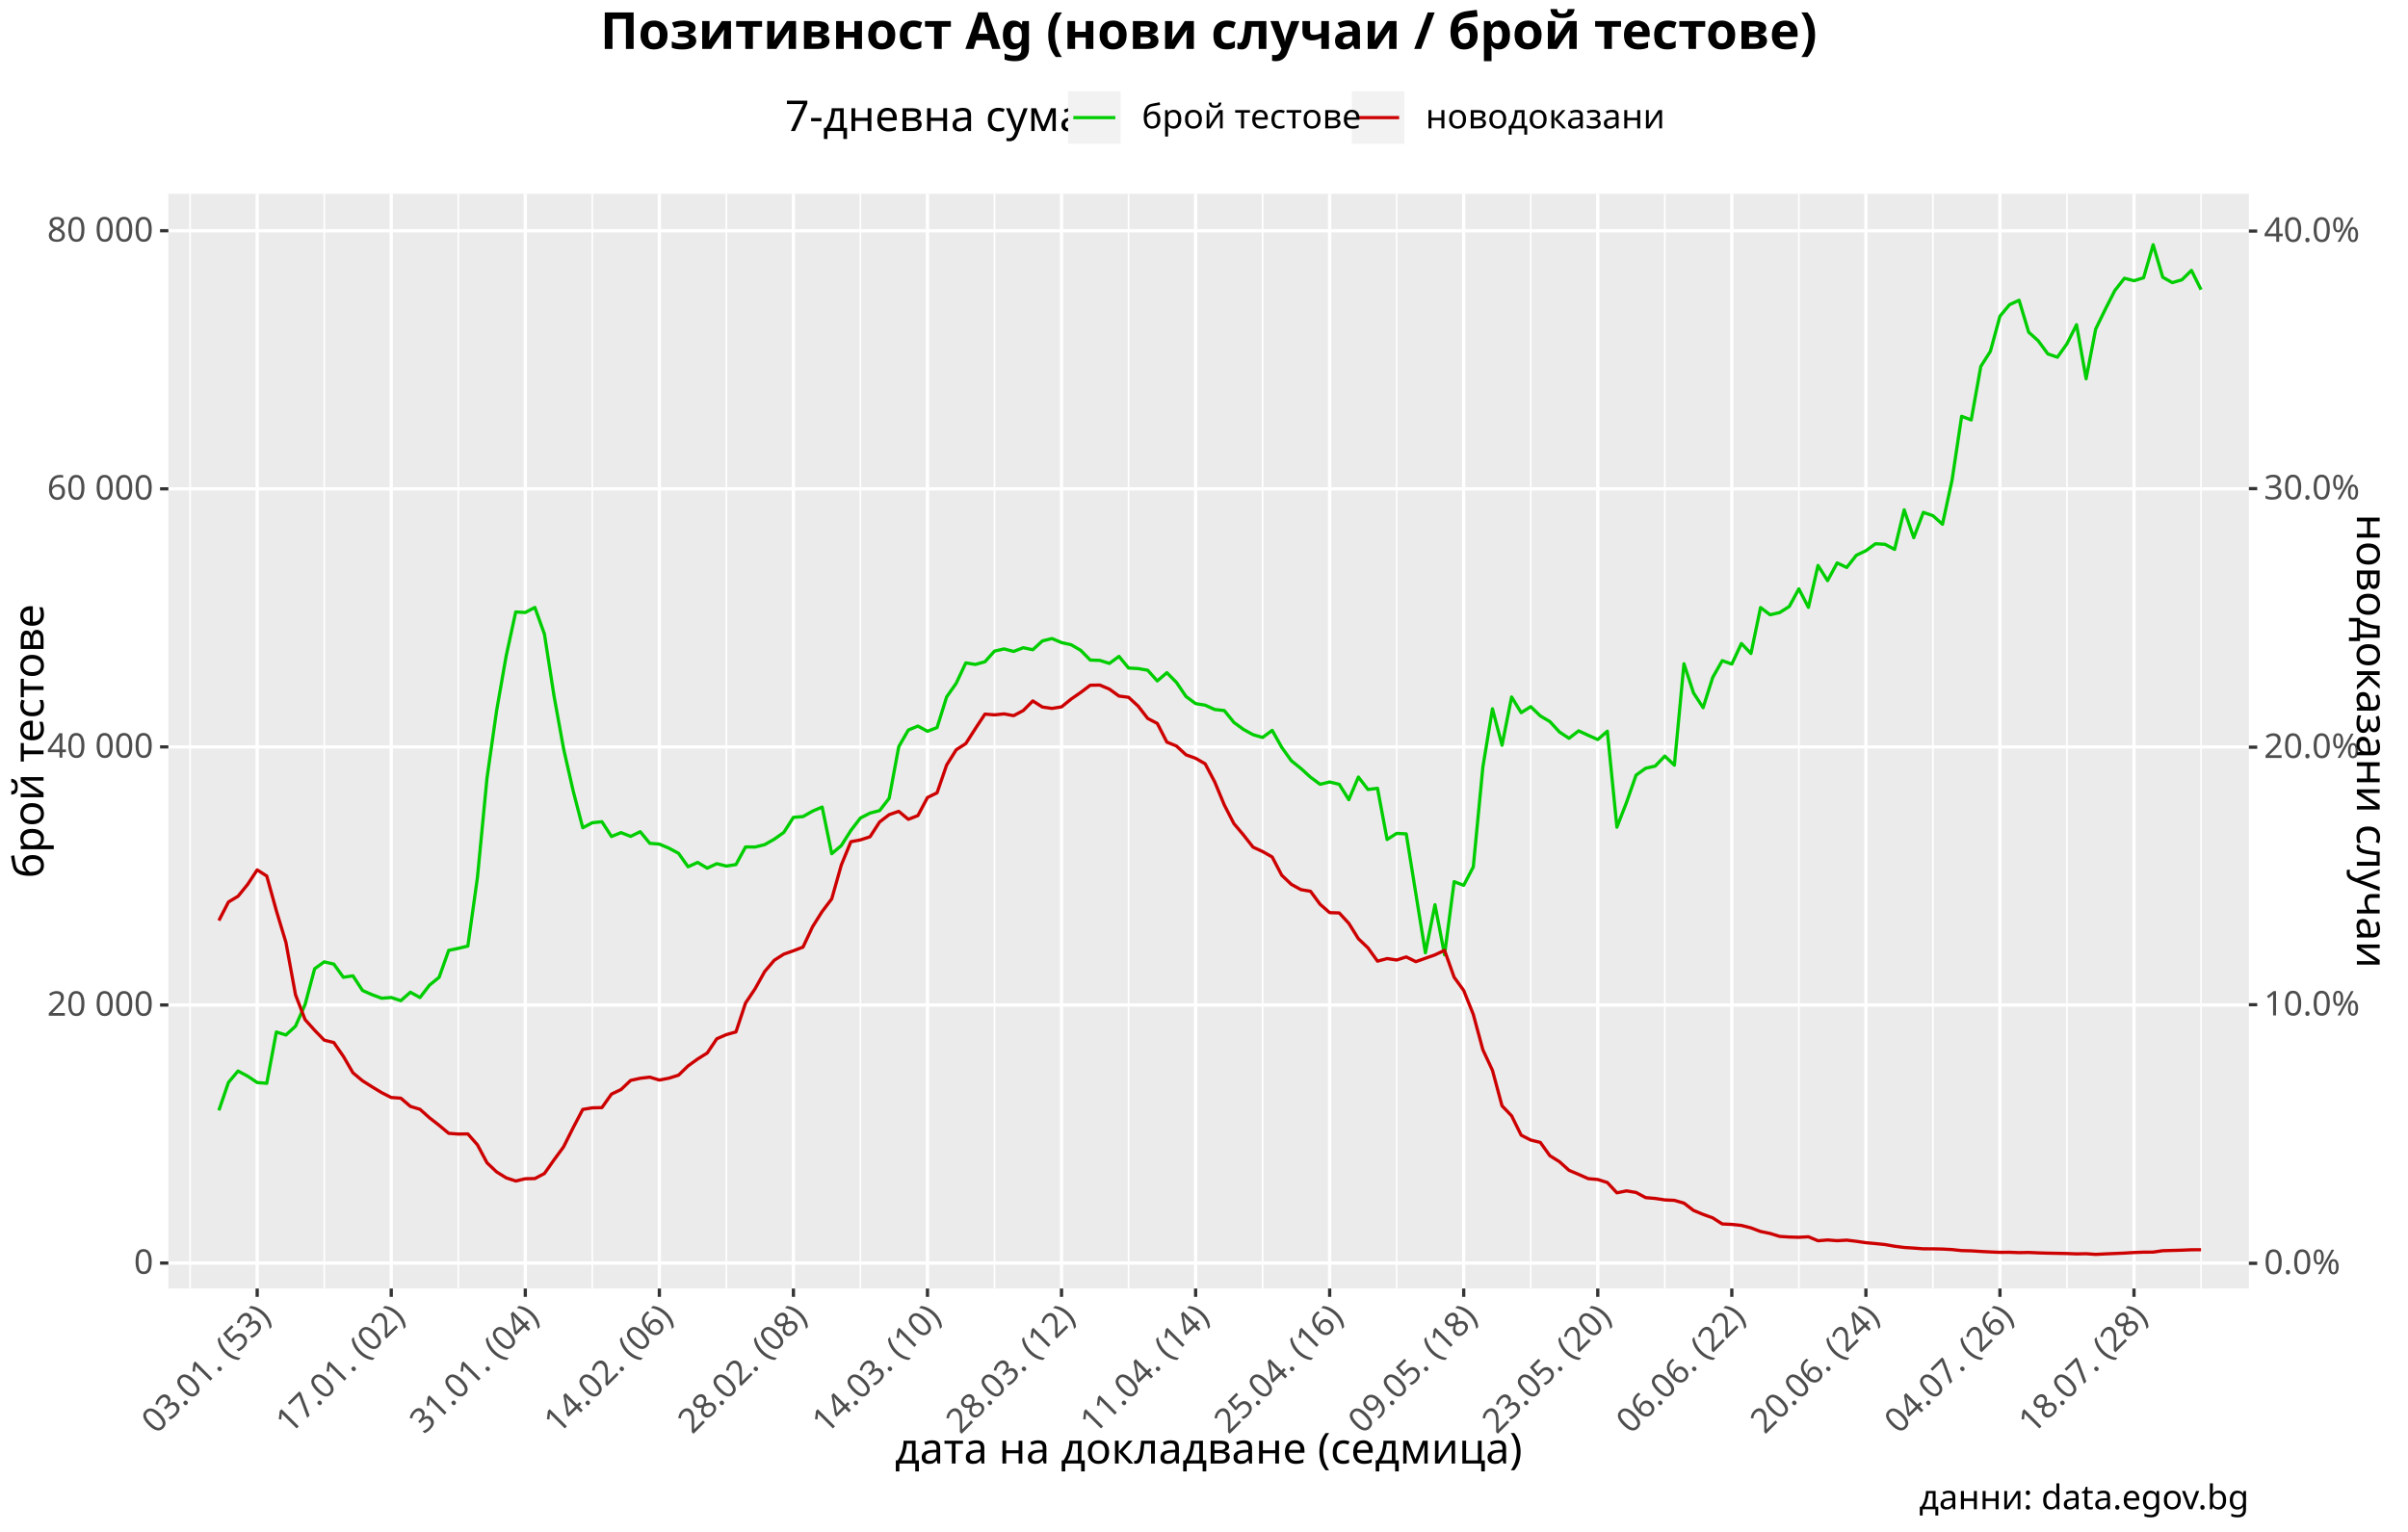
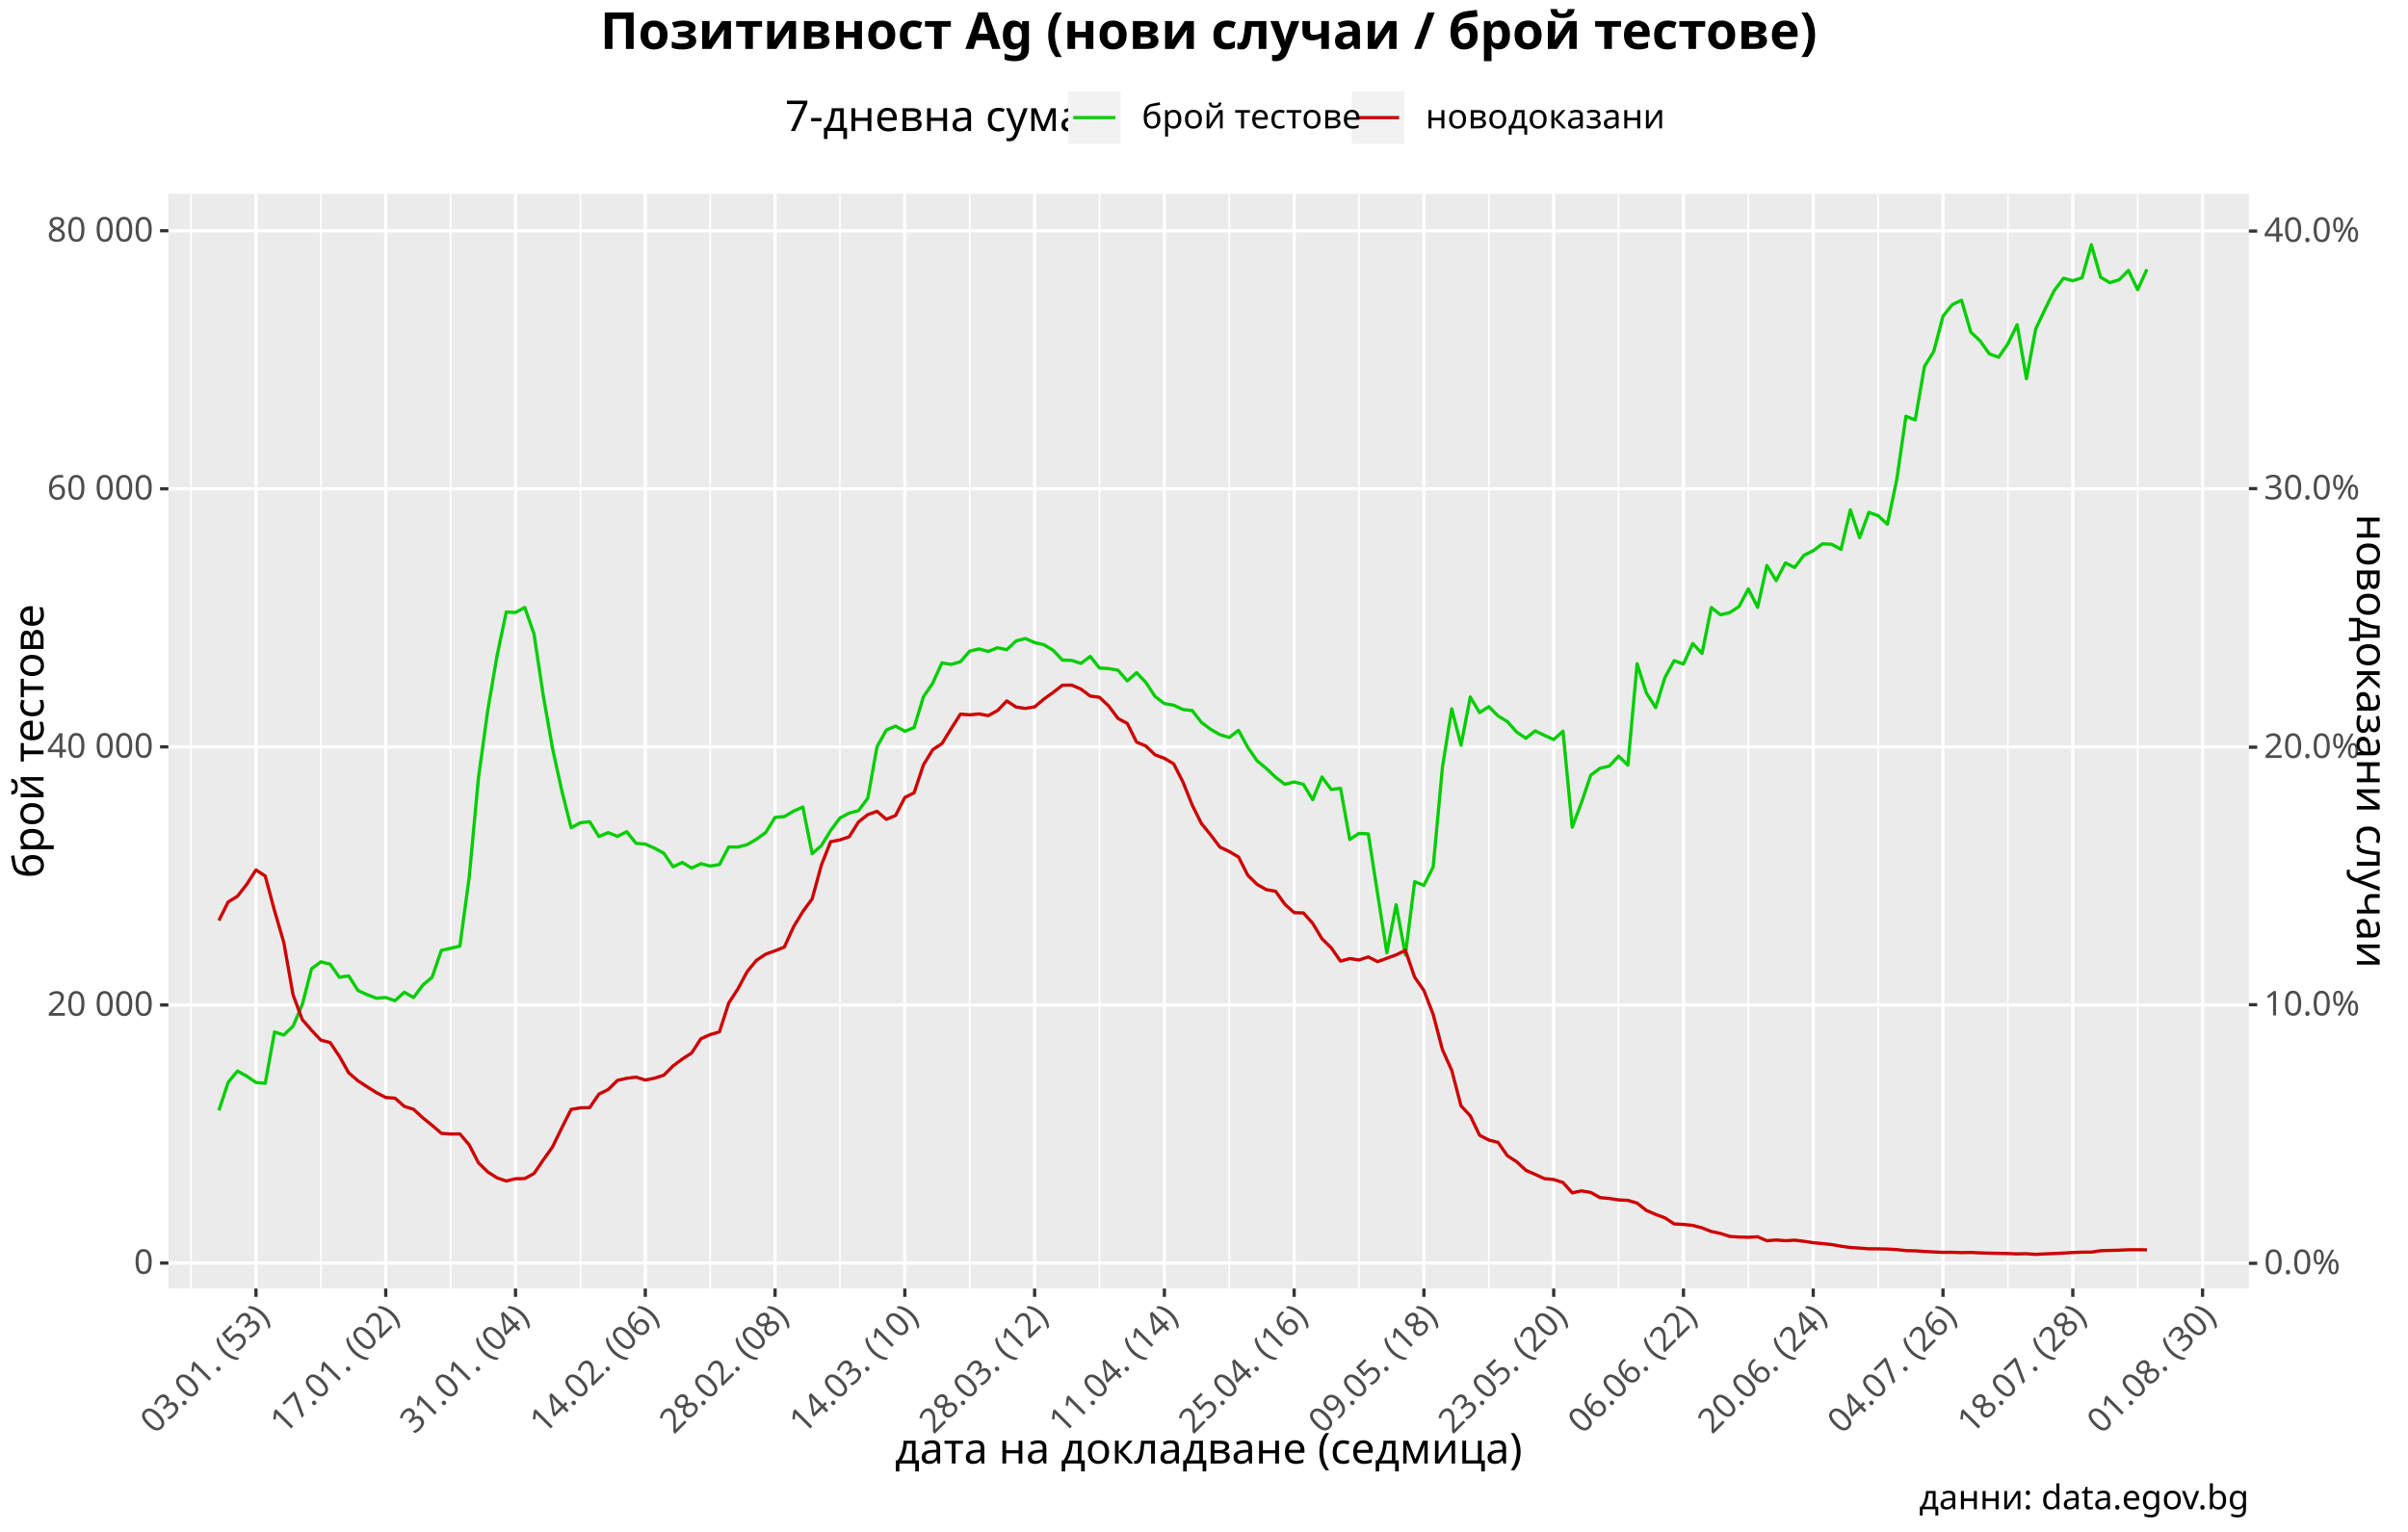
<svg xmlns="http://www.w3.org/2000/svg" class="svglite" viewBox="0 0 792.00 504.00">
  <defs>
    <style type="text/css">
    .svglite line, .svglite polyline, .svglite polygon, .svglite path, .svglite rect, .svglite circle {
      fill: none;
      stroke: #000000;
      stroke-linecap: round;
      stroke-linejoin: round;
      stroke-miterlimit: 10.00;
    }
  </style>
  </defs>
  <rect width="100%" height="100%" style="stroke: none; fill: #FFFFFF;" />
  <defs>
    <clipPath id="cpMC4wMHw3OTIuMDB8MC4wMHw1MDQuMDA=">
      <rect x="0.00" y="0.00" width="792.00" height="504.00" />
    </clipPath>
  </defs>
  <g clip-path="url(#cpMC4wMHw3OTIuMDB8MC4wMHw1MDQuMDA=)">
    <rect x="-0" y="-0" width="792.00" height="504.00" style="stroke-width: 1.07; stroke: #FFFFFF; fill: #FFFFFF;" />
  </g>
  <defs>
    <clipPath id="cpNTUuMzh8NzM5LjY3fDYzLjc3fDQyMy45Mg==">
      <rect x="55.38" y="63.77" width="684.30" height="360.15" />
    </clipPath>
  </defs>
  <g clip-path="url(#cpNTUuMzh8NzM5LjY3fDYzLjc3fDQyMy45Mg==)">
    <rect x="55.38" y="63.77" width="684.30" height="360.15" style="stroke-width: 1.07; stroke: none; fill: #EBEBEB;" />
-     <polyline points="62.54,423.92 62.54,63.77 " style="stroke-width: 0.53; stroke: #FFFFFF; stroke-linecap: butt;" />
-     <polyline points="106.64,423.92 106.64,63.77 " style="stroke-width: 0.53; stroke: #FFFFFF; stroke-linecap: butt;" />
-     <polyline points="150.73,423.92 150.73,63.77 " style="stroke-width: 0.53; stroke: #FFFFFF; stroke-linecap: butt;" />
-     <polyline points="194.82,423.92 194.82,63.77 " style="stroke-width: 0.53; stroke: #FFFFFF; stroke-linecap: butt;" />
-     <polyline points="238.91,423.92 238.91,63.77 " style="stroke-width: 0.53; stroke: #FFFFFF; stroke-linecap: butt;" />
-     <polyline points="283.00,423.92 283.00,63.77 " style="stroke-width: 0.53; stroke: #FFFFFF; stroke-linecap: butt;" />
-     <polyline points="327.10,423.92 327.10,63.77 " style="stroke-width: 0.53; stroke: #FFFFFF; stroke-linecap: butt;" />
-     <polyline points="371.19,423.92 371.19,63.77 " style="stroke-width: 0.53; stroke: #FFFFFF; stroke-linecap: butt;" />
-     <polyline points="415.28,423.92 415.28,63.77 " style="stroke-width: 0.53; stroke: #FFFFFF; stroke-linecap: butt;" />
-     <polyline points="459.37,423.92 459.37,63.77 " style="stroke-width: 0.53; stroke: #FFFFFF; stroke-linecap: butt;" />
-     <polyline points="503.47,423.92 503.47,63.77 " style="stroke-width: 0.53; stroke: #FFFFFF; stroke-linecap: butt;" />
-     <polyline points="547.56,423.92 547.56,63.77 " style="stroke-width: 0.53; stroke: #FFFFFF; stroke-linecap: butt;" />
-     <polyline points="591.65,423.92 591.65,63.77 " style="stroke-width: 0.53; stroke: #FFFFFF; stroke-linecap: butt;" />
-     <polyline points="635.74,423.92 635.74,63.77 " style="stroke-width: 0.53; stroke: #FFFFFF; stroke-linecap: butt;" />
-     <polyline points="679.83,423.92 679.83,63.77 " style="stroke-width: 0.53; stroke: #FFFFFF; stroke-linecap: butt;" />
-     <polyline points="723.93,423.92 723.93,63.77 " style="stroke-width: 0.53; stroke: #FFFFFF; stroke-linecap: butt;" />
+     <polyline points="62.85,423.92 62.85,63.77 " style="stroke-width: 0.53; stroke: #FFFFFF; stroke-linecap: butt;" />
+     <polyline points="105.53,423.92 105.53,63.77 " style="stroke-width: 0.53; stroke: #FFFFFF; stroke-linecap: butt;" />
+     <polyline points="148.21,423.92 148.21,63.77 " style="stroke-width: 0.53; stroke: #FFFFFF; stroke-linecap: butt;" />
+     <polyline points="190.90,423.92 190.90,63.77 " style="stroke-width: 0.53; stroke: #FFFFFF; stroke-linecap: butt;" />
+     <polyline points="233.58,423.92 233.58,63.77 " style="stroke-width: 0.53; stroke: #FFFFFF; stroke-linecap: butt;" />
+     <polyline points="276.26,423.92 276.26,63.77 " style="stroke-width: 0.53; stroke: #FFFFFF; stroke-linecap: butt;" />
+     <polyline points="318.94,423.92 318.94,63.77 " style="stroke-width: 0.53; stroke: #FFFFFF; stroke-linecap: butt;" />
+     <polyline points="361.63,423.92 361.63,63.77 " style="stroke-width: 0.53; stroke: #FFFFFF; stroke-linecap: butt;" />
+     <polyline points="404.31,423.92 404.31,63.77 " style="stroke-width: 0.53; stroke: #FFFFFF; stroke-linecap: butt;" />
+     <polyline points="446.99,423.92 446.99,63.77 " style="stroke-width: 0.53; stroke: #FFFFFF; stroke-linecap: butt;" />
+     <polyline points="489.68,423.92 489.68,63.77 " style="stroke-width: 0.53; stroke: #FFFFFF; stroke-linecap: butt;" />
+     <polyline points="532.36,423.92 532.36,63.77 " style="stroke-width: 0.53; stroke: #FFFFFF; stroke-linecap: butt;" />
+     <polyline points="575.04,423.92 575.04,63.77 " style="stroke-width: 0.53; stroke: #FFFFFF; stroke-linecap: butt;" />
+     <polyline points="617.72,423.92 617.72,63.77 " style="stroke-width: 0.53; stroke: #FFFFFF; stroke-linecap: butt;" />
+     <polyline points="660.41,423.92 660.41,63.77 " style="stroke-width: 0.53; stroke: #FFFFFF; stroke-linecap: butt;" />
+     <polyline points="703.09,423.92 703.09,63.77 " style="stroke-width: 0.53; stroke: #FFFFFF; stroke-linecap: butt;" />
    <polyline points="55.38,415.54 739.67,415.54 " style="stroke-width: 1.07; stroke: #FFFFFF; stroke-linecap: butt;" />
    <polyline points="55.38,330.64 739.67,330.64 " style="stroke-width: 1.07; stroke: #FFFFFF; stroke-linecap: butt;" />
    <polyline points="55.38,245.73 739.67,245.73 " style="stroke-width: 1.07; stroke: #FFFFFF; stroke-linecap: butt;" />
    <polyline points="55.38,160.83 739.67,160.83 " style="stroke-width: 1.07; stroke: #FFFFFF; stroke-linecap: butt;" />
    <polyline points="55.38,75.92 739.67,75.92 " style="stroke-width: 1.07; stroke: #FFFFFF; stroke-linecap: butt;" />
-     <polyline points="84.59,423.92 84.59,63.77 " style="stroke-width: 1.07; stroke: #FFFFFF; stroke-linecap: butt;" />
-     <polyline points="128.68,423.92 128.68,63.77 " style="stroke-width: 1.07; stroke: #FFFFFF; stroke-linecap: butt;" />
-     <polyline points="172.77,423.92 172.77,63.77 " style="stroke-width: 1.07; stroke: #FFFFFF; stroke-linecap: butt;" />
-     <polyline points="216.87,423.92 216.87,63.77 " style="stroke-width: 1.07; stroke: #FFFFFF; stroke-linecap: butt;" />
-     <polyline points="260.96,423.92 260.96,63.77 " style="stroke-width: 1.07; stroke: #FFFFFF; stroke-linecap: butt;" />
-     <polyline points="305.05,423.92 305.05,63.77 " style="stroke-width: 1.07; stroke: #FFFFFF; stroke-linecap: butt;" />
-     <polyline points="349.14,423.92 349.14,63.77 " style="stroke-width: 1.07; stroke: #FFFFFF; stroke-linecap: butt;" />
-     <polyline points="393.24,423.92 393.24,63.77 " style="stroke-width: 1.07; stroke: #FFFFFF; stroke-linecap: butt;" />
-     <polyline points="437.33,423.92 437.33,63.77 " style="stroke-width: 1.07; stroke: #FFFFFF; stroke-linecap: butt;" />
-     <polyline points="481.42,423.92 481.42,63.77 " style="stroke-width: 1.07; stroke: #FFFFFF; stroke-linecap: butt;" />
-     <polyline points="525.51,423.92 525.51,63.77 " style="stroke-width: 1.07; stroke: #FFFFFF; stroke-linecap: butt;" />
-     <polyline points="569.60,423.92 569.60,63.77 " style="stroke-width: 1.07; stroke: #FFFFFF; stroke-linecap: butt;" />
-     <polyline points="613.70,423.92 613.70,63.77 " style="stroke-width: 1.07; stroke: #FFFFFF; stroke-linecap: butt;" />
-     <polyline points="657.79,423.92 657.79,63.77 " style="stroke-width: 1.07; stroke: #FFFFFF; stroke-linecap: butt;" />
-     <polyline points="701.88,423.92 701.88,63.77 " style="stroke-width: 1.07; stroke: #FFFFFF; stroke-linecap: butt;" />
-     <polyline points="71.99,365.32 75.14,356.12 78.29,352.37 81.44,354.05 84.59,356.15 87.74,356.41 90.89,339.53 94.04,340.51 97.19,337.63 100.34,330.49 103.49,318.71 106.64,316.45 109.79,317.18 112.93,321.52 116.08,321.05 119.23,325.86 122.38,327.25 125.53,328.42 128.68,328.18 131.83,329.22 134.98,326.44 138.13,328.18 141.28,324.09 144.43,321.53 147.58,312.67 150.73,312.01 153.88,311.26 157.03,288.71 160.18,255.96 163.33,233.84 166.48,215.82 169.62,201.34 172.77,201.51 175.92,199.85 179.07,208.63 182.22,228.97 185.37,246.35 188.52,260.23 191.67,272.33 194.82,270.68 197.97,270.35 201.12,275.21 204.27,273.93 207.42,275.17 210.57,273.63 213.72,277.45 216.87,277.71 220.02,279.05 223.17,280.73 226.31,285.17 229.46,283.73 232.61,285.62 235.76,284.15 238.91,284.94 242.06,284.44 245.21,278.64 248.36,278.67 251.51,277.88 254.66,276.10 257.81,273.85 260.96,268.91 264.11,268.66 267.26,266.86 270.41,265.52 273.56,280.87 276.71,278.20 279.86,273.21 283.00,269.13 286.15,267.51 289.30,266.69 292.45,262.64 295.60,245.68 298.75,240.18 301.90,238.88 305.05,240.59 308.20,239.37 311.35,229.29 314.50,224.80 317.65,218.09 320.80,218.60 323.95,217.72 327.10,214.21 330.25,213.50 333.40,214.32 336.55,213.10 339.69,213.76 342.84,210.87 345.99,210.08 349.14,211.41 352.29,212.11 355.44,213.95 358.59,217.16 361.74,217.27 364.89,218.26 368.04,215.96 371.19,219.78 374.34,219.96 377.49,220.51 380.64,224.02 383.79,221.32 386.94,224.51 390.09,229.16 393.24,231.48 396.38,232.00 399.53,233.43 402.68,233.77 405.83,237.67 408.98,239.97 412.13,241.71 415.28,242.62 418.43,240.29 421.58,245.90 424.73,250.29 427.88,252.83 431.03,255.70 434.18,258.03 437.33,257.27 440.48,258.04 443.63,263.09 446.78,255.65 449.93,259.74 453.07,259.35 456.22,276.19 459.37,274.18 462.52,274.35 465.67,293.99 468.82,313.46 471.97,297.66 475.12,314.14 478.27,290.07 481.42,291.27 484.57,285.21 487.72,252.36 490.87,233.20 494.02,245.18 497.17,229.31 500.32,234.46 503.47,232.49 506.62,235.54 509.76,237.40 512.91,240.82 516.06,242.90 519.21,240.45 522.36,241.91 525.51,243.31 528.66,240.57 531.81,272.14 534.96,264.02 538.11,255.02 541.26,252.76 544.41,252.04 547.56,248.75 550.71,251.74 553.86,218.38 557.01,227.99 560.16,232.82 563.31,222.90 566.45,217.36 569.60,218.48 572.75,211.71 575.90,215.00 579.05,199.88 582.20,202.26 585.35,201.53 588.50,199.53 591.65,193.74 594.80,199.82 597.95,186.04 601.10,191.03 604.25,185.20 607.40,186.70 610.55,182.68 613.70,181.19 616.85,178.89 620.00,179.08 623.14,180.75 626.29,167.74 629.44,176.89 632.59,168.57 635.74,169.66 638.89,172.48 642.04,157.96 645.19,136.96 648.34,138.16 651.49,120.57 654.64,115.60 657.79,104.03 660.94,100.24 664.09,98.79 667.24,109.29 670.39,112.13 673.54,116.43 676.69,117.52 679.83,113.10 682.98,106.84 686.13,124.61 689.28,108.25 692.43,101.78 695.58,95.58 698.73,91.55 701.88,92.36 705.03,91.39 708.18,80.52 711.33,91.20 714.48,92.99 717.63,92.06 720.78,88.97 723.93,95.30 " style="stroke-width: 1.07; stroke: #00CD00; stroke-linecap: butt;" />
-     <polyline points="71.99,302.86 75.14,296.76 78.29,294.87 81.44,290.98 84.59,286.20 87.74,288.21 90.89,299.61 94.04,310.05 97.19,327.27 100.34,335.45 103.49,338.97 106.64,342.21 109.79,342.99 112.93,347.53 116.08,352.94 119.23,355.58 122.38,357.57 125.53,359.48 128.68,361.08 131.83,361.30 134.98,364.00 138.13,364.96 141.28,367.77 144.43,370.23 147.58,372.86 150.73,373.10 153.88,373.06 157.03,376.64 160.18,382.56 163.33,385.55 166.48,387.51 169.62,388.55 172.77,387.81 175.92,387.75 179.07,386.08 182.22,381.60 185.37,377.30 188.52,371.01 191.67,365.00 194.82,364.48 197.97,364.40 201.12,359.96 204.27,358.45 207.42,355.45 210.57,354.76 213.72,354.38 216.87,355.34 220.02,354.72 223.17,353.73 226.31,350.68 229.46,348.41 232.61,346.44 235.76,341.75 238.91,340.39 242.06,339.50 245.21,330.00 248.36,325.29 251.51,319.63 254.66,315.92 257.81,313.91 260.96,312.81 264.11,311.59 267.26,304.89 270.41,299.88 273.56,295.72 276.71,284.58 279.86,276.92 283.00,276.33 286.15,275.30 289.30,270.44 292.45,268.02 295.60,266.93 298.75,269.56 301.90,268.32 305.05,262.38 308.20,260.84 311.35,251.70 314.50,246.68 317.65,244.64 320.80,239.71 323.95,234.94 327.10,235.19 330.25,234.87 333.40,235.45 336.55,233.77 339.69,230.61 342.84,232.61 345.99,233.07 349.14,232.56 352.29,230.00 355.44,227.82 358.59,225.44 361.74,225.39 364.89,226.72 368.04,229.00 371.19,229.41 374.34,232.31 377.49,236.37 380.64,238.01 383.79,244.15 386.94,245.44 390.09,248.34 393.24,249.48 396.38,251.29 399.53,257.26 402.68,264.84 405.83,270.96 408.98,274.70 412.13,278.71 415.28,280.16 418.43,281.95 421.58,287.97 424.73,290.96 427.88,292.69 431.03,293.23 434.18,297.51 437.33,300.26 440.48,300.36 443.63,303.78 446.78,308.84 449.93,311.85 453.07,316.22 456.22,315.37 459.37,315.84 462.52,314.83 465.67,316.38 468.82,315.27 471.97,314.15 475.12,312.67 478.27,321.52 481.42,325.86 484.57,333.74 487.72,345.37 490.87,352.13 494.02,363.81 497.17,367.10 500.32,373.48 503.47,375.08 506.62,375.85 509.76,380.23 512.91,382.20 516.06,385.04 519.21,386.37 522.36,387.77 525.51,388.06 528.66,389.05 531.81,392.44 534.96,391.80 538.11,392.32 541.26,394.02 544.41,394.29 547.56,394.77 550.71,394.92 553.86,395.83 557.01,398.23 560.16,399.54 563.31,400.67 566.45,402.68 569.60,402.83 572.75,403.16 575.90,403.97 579.05,405.16 582.20,405.81 585.35,406.78 588.50,406.98 591.65,407.07 594.80,406.90 597.95,408.21 601.10,407.95 604.25,408.19 607.40,408.01 610.55,408.39 613.70,408.85 616.85,409.14 620.00,409.46 623.14,410.01 626.29,410.42 629.44,410.62 632.59,410.86 635.74,410.87 638.89,410.94 642.04,411.11 645.19,411.45 648.34,411.53 651.49,411.73 654.64,411.89 657.79,412.02 660.94,412.00 664.09,412.12 667.24,412.06 670.39,412.20 673.54,412.29 676.69,412.35 679.83,412.41 682.98,412.53 686.13,412.47 689.28,412.69 692.43,412.53 695.58,412.40 698.73,412.27 701.88,412.08 705.03,411.96 708.18,411.94 711.33,411.49 714.48,411.40 717.63,411.31 720.78,411.17 723.93,411.16 " style="stroke-width: 1.07; stroke: #CD0000; stroke-linecap: butt;" />
+     <polyline points="84.19,423.92 84.19,63.77 " style="stroke-width: 1.07; stroke: #FFFFFF; stroke-linecap: butt;" />
+     <polyline points="126.87,423.92 126.87,63.77 " style="stroke-width: 1.07; stroke: #FFFFFF; stroke-linecap: butt;" />
+     <polyline points="169.55,423.92 169.55,63.77 " style="stroke-width: 1.07; stroke: #FFFFFF; stroke-linecap: butt;" />
+     <polyline points="212.24,423.92 212.24,63.77 " style="stroke-width: 1.07; stroke: #FFFFFF; stroke-linecap: butt;" />
+     <polyline points="254.92,423.92 254.92,63.77 " style="stroke-width: 1.07; stroke: #FFFFFF; stroke-linecap: butt;" />
+     <polyline points="297.60,423.92 297.60,63.77 " style="stroke-width: 1.07; stroke: #FFFFFF; stroke-linecap: butt;" />
+     <polyline points="340.29,423.92 340.29,63.77 " style="stroke-width: 1.07; stroke: #FFFFFF; stroke-linecap: butt;" />
+     <polyline points="382.97,423.92 382.97,63.77 " style="stroke-width: 1.07; stroke: #FFFFFF; stroke-linecap: butt;" />
+     <polyline points="425.65,423.92 425.65,63.77 " style="stroke-width: 1.07; stroke: #FFFFFF; stroke-linecap: butt;" />
+     <polyline points="468.33,423.92 468.33,63.77 " style="stroke-width: 1.07; stroke: #FFFFFF; stroke-linecap: butt;" />
+     <polyline points="511.02,423.92 511.02,63.77 " style="stroke-width: 1.07; stroke: #FFFFFF; stroke-linecap: butt;" />
+     <polyline points="553.70,423.92 553.70,63.77 " style="stroke-width: 1.07; stroke: #FFFFFF; stroke-linecap: butt;" />
+     <polyline points="596.38,423.92 596.38,63.77 " style="stroke-width: 1.07; stroke: #FFFFFF; stroke-linecap: butt;" />
+     <polyline points="639.06,423.92 639.06,63.77 " style="stroke-width: 1.07; stroke: #FFFFFF; stroke-linecap: butt;" />
+     <polyline points="681.75,423.92 681.75,63.77 " style="stroke-width: 1.07; stroke: #FFFFFF; stroke-linecap: butt;" />
+     <polyline points="724.43,423.92 724.43,63.77 " style="stroke-width: 1.07; stroke: #FFFFFF; stroke-linecap: butt;" />
+     <polyline points="71.99,365.32 75.04,356.12 78.09,352.37 81.14,354.05 84.19,356.15 87.24,356.41 90.29,339.53 93.34,340.51 96.38,337.63 99.43,330.49 102.48,318.71 105.53,316.45 108.58,317.18 111.63,321.52 114.68,321.05 117.73,325.86 120.77,327.25 123.82,328.42 126.87,328.18 129.92,329.22 132.97,326.44 136.02,328.18 139.07,324.09 142.12,321.53 145.16,312.67 148.21,312.01 151.26,311.26 154.31,288.71 157.36,255.96 160.41,233.84 163.46,215.82 166.51,201.34 169.55,201.51 172.60,199.85 175.65,208.63 178.70,228.97 181.75,246.35 184.80,260.23 187.85,272.33 190.90,270.68 193.95,270.35 196.99,275.21 200.04,273.93 203.09,275.17 206.14,273.63 209.19,277.45 212.24,277.71 215.29,279.05 218.34,280.73 221.38,285.17 224.43,283.73 227.48,285.62 230.53,284.15 233.58,284.94 236.63,284.44 239.68,278.64 242.73,278.67 245.77,277.88 248.82,276.10 251.87,273.85 254.92,268.91 257.97,268.66 261.02,266.86 264.07,265.52 267.12,280.87 270.16,278.20 273.21,273.21 276.26,269.13 279.31,267.51 282.36,266.69 285.41,262.64 288.46,245.68 291.51,240.18 294.55,238.88 297.60,240.59 300.65,239.37 303.70,229.29 306.75,224.80 309.80,218.09 312.85,218.60 315.90,217.72 318.94,214.21 321.99,213.50 325.04,214.32 328.09,213.10 331.14,213.76 334.19,210.87 337.24,210.08 340.29,211.41 343.33,212.11 346.38,213.95 349.43,217.16 352.48,217.27 355.53,218.26 358.58,215.96 361.63,219.78 364.68,219.96 367.72,220.51 370.77,224.02 373.82,221.32 376.87,224.51 379.92,229.16 382.97,231.48 386.02,232.00 389.07,233.43 392.11,233.77 395.16,237.67 398.21,239.97 401.26,241.71 404.31,242.62 407.36,240.29 410.41,245.90 413.46,250.29 416.50,252.83 419.55,255.70 422.60,258.03 425.65,257.27 428.70,258.04 431.75,263.09 434.80,255.65 437.85,259.74 440.90,259.35 443.94,276.19 446.99,274.18 450.04,274.35 453.09,293.99 456.14,313.46 459.19,297.66 462.24,314.14 465.29,290.07 468.33,291.27 471.38,285.21 474.43,252.36 477.48,233.20 480.53,245.18 483.58,229.31 486.63,234.46 489.68,232.49 492.72,235.54 495.77,237.40 498.82,240.82 501.87,242.90 504.92,240.45 507.97,241.91 511.02,243.31 514.07,240.57 517.11,272.14 520.16,264.02 523.21,255.02 526.26,252.76 529.31,252.04 532.36,248.75 535.41,251.74 538.46,218.38 541.50,227.99 544.55,232.82 547.60,222.90 550.65,217.36 553.70,218.48 556.75,211.71 559.80,215.00 562.85,199.88 565.89,202.26 568.94,201.53 571.99,199.53 575.04,193.74 578.09,199.82 581.14,186.04 584.19,191.03 587.24,185.20 590.28,186.70 593.33,182.68 596.38,181.19 599.43,178.89 602.48,179.08 605.53,180.75 608.58,167.74 611.63,176.89 614.67,168.57 617.72,169.66 620.77,172.48 623.82,157.96 626.87,136.96 629.92,138.16 632.97,120.57 636.02,115.60 639.06,104.03 642.11,100.24 645.16,98.79 648.21,109.29 651.26,112.13 654.31,116.43 657.36,117.52 660.41,113.10 663.45,106.84 666.50,124.61 669.55,108.25 672.60,101.78 675.65,95.58 678.70,91.55 681.75,92.36 684.80,91.39 687.85,80.52 690.89,91.20 693.94,92.99 696.99,92.06 700.04,88.97 703.09,95.30 706.14,88.61 " style="stroke-width: 1.07; stroke: #00CD00; stroke-linecap: butt;" />
+     <polyline points="71.99,302.86 75.04,296.76 78.09,294.87 81.14,290.98 84.19,286.20 87.24,288.21 90.29,299.61 93.34,310.05 96.38,327.27 99.43,335.45 102.48,338.97 105.53,342.21 108.58,342.99 111.63,347.53 114.68,352.94 117.73,355.58 120.77,357.57 123.82,359.48 126.87,361.08 129.92,361.30 132.97,364.00 136.02,364.96 139.07,367.77 142.12,370.23 145.16,372.86 148.21,373.10 151.26,373.06 154.31,376.64 157.36,382.56 160.41,385.55 163.46,387.51 166.51,388.55 169.55,387.81 172.60,387.75 175.65,386.08 178.70,381.60 181.75,377.30 184.80,371.01 187.85,365.00 190.90,364.48 193.95,364.40 196.99,359.96 200.04,358.45 203.09,355.45 206.14,354.76 209.19,354.38 212.24,355.34 215.29,354.72 218.34,353.73 221.38,350.68 224.43,348.41 227.48,346.44 230.53,341.75 233.58,340.39 236.63,339.50 239.68,330.00 242.73,325.29 245.77,319.63 248.82,315.92 251.87,313.91 254.92,312.81 257.97,311.59 261.02,304.89 264.07,299.88 267.12,295.72 270.16,284.58 273.21,276.92 276.26,276.33 279.31,275.30 282.36,270.44 285.41,268.02 288.46,266.93 291.51,269.56 294.55,268.32 297.60,262.38 300.65,260.84 303.70,251.70 306.75,246.68 309.80,244.64 312.85,239.71 315.90,234.94 318.94,235.19 321.99,234.87 325.04,235.45 328.09,233.77 331.14,230.61 334.19,232.61 337.24,233.07 340.29,232.56 343.33,230.00 346.38,227.82 349.43,225.44 352.48,225.39 355.53,226.72 358.58,229.00 361.63,229.41 364.68,232.31 367.72,236.37 370.77,238.01 373.82,244.15 376.87,245.44 379.92,248.34 382.97,249.48 386.02,251.29 389.07,257.26 392.11,264.84 395.16,270.96 398.21,274.70 401.26,278.71 404.31,280.16 407.36,281.95 410.41,287.97 413.46,290.96 416.50,292.69 419.55,293.23 422.60,297.51 425.65,300.26 428.70,300.36 431.75,303.78 434.80,308.84 437.85,311.85 440.90,316.22 443.94,315.37 446.99,315.84 450.04,314.83 453.09,316.38 456.14,315.27 459.19,314.15 462.24,312.67 465.29,321.52 468.33,325.86 471.38,333.74 474.43,345.37 477.48,352.13 480.53,363.81 483.58,367.10 486.63,373.48 489.68,375.08 492.72,375.85 495.77,380.23 498.82,382.20 501.87,385.04 504.92,386.37 507.97,387.77 511.02,388.06 514.07,389.05 517.11,392.44 520.16,391.80 523.21,392.32 526.26,394.02 529.31,394.29 532.36,394.77 535.41,394.92 538.46,395.83 541.50,398.23 544.55,399.54 547.60,400.67 550.65,402.68 553.70,402.83 556.75,403.16 559.80,403.97 562.85,405.16 565.89,405.81 568.94,406.78 571.99,406.98 575.04,407.07 578.09,406.90 581.14,408.21 584.19,407.95 587.24,408.19 590.28,408.01 593.33,408.39 596.38,408.85 599.43,409.14 602.48,409.46 605.53,410.01 608.58,410.42 611.63,410.62 614.67,410.86 617.72,410.87 620.77,410.94 623.82,411.11 626.87,411.45 629.92,411.53 632.97,411.73 636.02,411.89 639.06,412.02 642.11,412.00 645.16,412.12 648.21,412.06 651.26,412.20 654.31,412.29 657.36,412.35 660.41,412.41 663.45,412.53 666.50,412.47 669.55,412.69 672.60,412.53 675.65,412.40 678.70,412.27 681.75,412.08 684.80,411.96 687.85,411.94 690.89,411.49 693.94,411.40 696.99,411.31 700.04,411.17 703.09,411.16 706.14,411.19 " style="stroke-width: 1.07; stroke: #CD0000; stroke-linecap: butt;" />
  </g>
  <g clip-path="url(#cpMC4wMHw3OTIuMDB8MC4wMHw1MDQuMDA=)">
    <text x="50.45" y="419.08" text-anchor="end" style="font-size: 11.20px; fill: #4D4D4D; font-family: Calibri;" textLength="5.67px" lengthAdjust="spacingAndGlyphs">0</text>
    <text x="50.45" y="334.17" text-anchor="end" style="font-size: 11.20px; fill: #4D4D4D; font-family: Calibri;" textLength="30.90px" lengthAdjust="spacingAndGlyphs">20 000</text>
    <text x="50.45" y="249.27" text-anchor="end" style="font-size: 11.20px; fill: #4D4D4D; font-family: Calibri;" textLength="30.90px" lengthAdjust="spacingAndGlyphs">40 000</text>
    <text x="50.45" y="164.36" text-anchor="end" style="font-size: 11.20px; fill: #4D4D4D; font-family: Calibri;" textLength="30.90px" lengthAdjust="spacingAndGlyphs">60 000</text>
    <text x="50.45" y="79.46" text-anchor="end" style="font-size: 11.20px; fill: #4D4D4D; font-family: Calibri;" textLength="30.90px" lengthAdjust="spacingAndGlyphs">80 000</text>
    <polyline points="52.64,415.54 55.38,415.54 " style="stroke-width: 1.07; stroke: #333333; stroke-linecap: butt;" />
    <polyline points="52.64,330.64 55.38,330.64 " style="stroke-width: 1.07; stroke: #333333; stroke-linecap: butt;" />
    <polyline points="52.64,245.73 55.38,245.73 " style="stroke-width: 1.07; stroke: #333333; stroke-linecap: butt;" />
    <polyline points="52.64,160.83 55.38,160.83 " style="stroke-width: 1.07; stroke: #333333; stroke-linecap: butt;" />
    <polyline points="52.64,75.92 55.38,75.92 " style="stroke-width: 1.07; stroke: #333333; stroke-linecap: butt;" />
    <polyline points="739.67,415.63 742.41,415.63 " style="stroke-width: 1.07; stroke: #333333; stroke-linecap: butt;" />
    <polyline points="739.67,330.55 742.41,330.55 " style="stroke-width: 1.07; stroke: #333333; stroke-linecap: butt;" />
    <polyline points="739.67,245.83 742.41,245.83 " style="stroke-width: 1.07; stroke: #333333; stroke-linecap: butt;" />
    <polyline points="739.67,160.75 742.41,160.75 " style="stroke-width: 1.07; stroke: #333333; stroke-linecap: butt;" />
    <polyline points="739.67,76.03 742.41,76.03 " style="stroke-width: 1.07; stroke: #333333; stroke-linecap: butt;" />
    <text x="744.61" y="419.16" style="font-size: 11.20px; fill: #4D4D4D; font-family: Calibri;" textLength="22.17px" lengthAdjust="spacingAndGlyphs">0.0%</text>
    <text x="744.61" y="334.08" style="font-size: 11.20px; fill: #4D4D4D; font-family: Calibri;" textLength="27.84px" lengthAdjust="spacingAndGlyphs">10.0%</text>
    <text x="744.61" y="249.36" style="font-size: 11.20px; fill: #4D4D4D; font-family: Calibri;" textLength="27.84px" lengthAdjust="spacingAndGlyphs">20.0%</text>
    <text x="744.61" y="164.28" style="font-size: 11.20px; fill: #4D4D4D; font-family: Calibri;" textLength="27.84px" lengthAdjust="spacingAndGlyphs">30.0%</text>
    <text x="744.61" y="79.56" style="font-size: 11.20px; fill: #4D4D4D; font-family: Calibri;" textLength="27.84px" lengthAdjust="spacingAndGlyphs">40.0%</text>
-     <polyline points="84.59,426.66 84.59,423.92 " style="stroke-width: 1.07; stroke: #333333; stroke-linecap: butt;" />
-     <polyline points="128.68,426.66 128.68,423.92 " style="stroke-width: 1.07; stroke: #333333; stroke-linecap: butt;" />
-     <polyline points="172.77,426.66 172.77,423.92 " style="stroke-width: 1.07; stroke: #333333; stroke-linecap: butt;" />
-     <polyline points="216.87,426.66 216.87,423.92 " style="stroke-width: 1.07; stroke: #333333; stroke-linecap: butt;" />
-     <polyline points="260.96,426.66 260.96,423.92 " style="stroke-width: 1.07; stroke: #333333; stroke-linecap: butt;" />
-     <polyline points="305.05,426.66 305.05,423.92 " style="stroke-width: 1.07; stroke: #333333; stroke-linecap: butt;" />
-     <polyline points="349.14,426.66 349.14,423.92 " style="stroke-width: 1.07; stroke: #333333; stroke-linecap: butt;" />
-     <polyline points="393.24,426.66 393.24,423.92 " style="stroke-width: 1.07; stroke: #333333; stroke-linecap: butt;" />
-     <polyline points="437.33,426.66 437.33,423.92 " style="stroke-width: 1.07; stroke: #333333; stroke-linecap: butt;" />
-     <polyline points="481.42,426.66 481.42,423.92 " style="stroke-width: 1.07; stroke: #333333; stroke-linecap: butt;" />
-     <polyline points="525.51,426.66 525.51,423.92 " style="stroke-width: 1.07; stroke: #333333; stroke-linecap: butt;" />
-     <polyline points="569.60,426.66 569.60,423.92 " style="stroke-width: 1.07; stroke: #333333; stroke-linecap: butt;" />
-     <polyline points="613.70,426.66 613.70,423.92 " style="stroke-width: 1.07; stroke: #333333; stroke-linecap: butt;" />
-     <polyline points="657.79,426.66 657.79,423.92 " style="stroke-width: 1.07; stroke: #333333; stroke-linecap: butt;" />
-     <polyline points="701.88,426.66 701.88,423.92 " style="stroke-width: 1.07; stroke: #333333; stroke-linecap: butt;" />
-     <text transform="translate(89.59,433.85) rotate(-45)" text-anchor="end" style="font-size: 11.20px; fill: #4D4D4D; font-family: Calibri;" textLength="49.00px" lengthAdjust="spacingAndGlyphs">03.01. (53)</text>
-     <text transform="translate(133.68,433.85) rotate(-45)" text-anchor="end" style="font-size: 11.20px; fill: #4D4D4D; font-family: Calibri;" textLength="49.00px" lengthAdjust="spacingAndGlyphs">17.01. (02)</text>
-     <text transform="translate(177.77,433.85) rotate(-45)" text-anchor="end" style="font-size: 11.20px; fill: #4D4D4D; font-family: Calibri;" textLength="49.00px" lengthAdjust="spacingAndGlyphs">31.01. (04)</text>
-     <text transform="translate(221.87,433.85) rotate(-45)" text-anchor="end" style="font-size: 11.20px; fill: #4D4D4D; font-family: Calibri;" textLength="49.00px" lengthAdjust="spacingAndGlyphs">14.02. (06)</text>
-     <text transform="translate(265.96,433.85) rotate(-45)" text-anchor="end" style="font-size: 11.20px; fill: #4D4D4D; font-family: Calibri;" textLength="49.00px" lengthAdjust="spacingAndGlyphs">28.02. (08)</text>
-     <text transform="translate(310.05,433.85) rotate(-45)" text-anchor="end" style="font-size: 11.20px; fill: #4D4D4D; font-family: Calibri;" textLength="49.00px" lengthAdjust="spacingAndGlyphs">14.03. (10)</text>
-     <text transform="translate(354.14,433.85) rotate(-45)" text-anchor="end" style="font-size: 11.20px; fill: #4D4D4D; font-family: Calibri;" textLength="49.00px" lengthAdjust="spacingAndGlyphs">28.03. (12)</text>
-     <text transform="translate(398.23,433.85) rotate(-45)" text-anchor="end" style="font-size: 11.20px; fill: #4D4D4D; font-family: Calibri;" textLength="49.00px" lengthAdjust="spacingAndGlyphs">11.04. (14)</text>
-     <text transform="translate(442.33,433.85) rotate(-45)" text-anchor="end" style="font-size: 11.20px; fill: #4D4D4D; font-family: Calibri;" textLength="49.00px" lengthAdjust="spacingAndGlyphs">25.04. (16)</text>
-     <text transform="translate(486.42,433.85) rotate(-45)" text-anchor="end" style="font-size: 11.20px; fill: #4D4D4D; font-family: Calibri;" textLength="49.00px" lengthAdjust="spacingAndGlyphs">09.05. (18)</text>
-     <text transform="translate(530.51,433.85) rotate(-45)" text-anchor="end" style="font-size: 11.20px; fill: #4D4D4D; font-family: Calibri;" textLength="49.00px" lengthAdjust="spacingAndGlyphs">23.05. (20)</text>
-     <text transform="translate(574.60,433.85) rotate(-45)" text-anchor="end" style="font-size: 11.20px; fill: #4D4D4D; font-family: Calibri;" textLength="49.00px" lengthAdjust="spacingAndGlyphs">06.06. (22)</text>
-     <text transform="translate(618.70,433.85) rotate(-45)" text-anchor="end" style="font-size: 11.20px; fill: #4D4D4D; font-family: Calibri;" textLength="49.00px" lengthAdjust="spacingAndGlyphs">20.06. (24)</text>
-     <text transform="translate(662.79,433.85) rotate(-45)" text-anchor="end" style="font-size: 11.20px; fill: #4D4D4D; font-family: Calibri;" textLength="49.00px" lengthAdjust="spacingAndGlyphs">04.07. (26)</text>
-     <text transform="translate(706.88,433.85) rotate(-45)" text-anchor="end" style="font-size: 11.20px; fill: #4D4D4D; font-family: Calibri;" textLength="49.00px" lengthAdjust="spacingAndGlyphs">18.07. (28)</text>
+     <polyline points="84.19,426.66 84.19,423.92 " style="stroke-width: 1.07; stroke: #333333; stroke-linecap: butt;" />
+     <polyline points="126.87,426.66 126.87,423.92 " style="stroke-width: 1.07; stroke: #333333; stroke-linecap: butt;" />
+     <polyline points="169.55,426.66 169.55,423.92 " style="stroke-width: 1.07; stroke: #333333; stroke-linecap: butt;" />
+     <polyline points="212.24,426.66 212.24,423.92 " style="stroke-width: 1.07; stroke: #333333; stroke-linecap: butt;" />
+     <polyline points="254.92,426.66 254.92,423.92 " style="stroke-width: 1.07; stroke: #333333; stroke-linecap: butt;" />
+     <polyline points="297.60,426.66 297.60,423.92 " style="stroke-width: 1.07; stroke: #333333; stroke-linecap: butt;" />
+     <polyline points="340.29,426.66 340.29,423.92 " style="stroke-width: 1.07; stroke: #333333; stroke-linecap: butt;" />
+     <polyline points="382.97,426.66 382.97,423.92 " style="stroke-width: 1.07; stroke: #333333; stroke-linecap: butt;" />
+     <polyline points="425.65,426.66 425.65,423.92 " style="stroke-width: 1.07; stroke: #333333; stroke-linecap: butt;" />
+     <polyline points="468.33,426.66 468.33,423.92 " style="stroke-width: 1.07; stroke: #333333; stroke-linecap: butt;" />
+     <polyline points="511.02,426.66 511.02,423.92 " style="stroke-width: 1.07; stroke: #333333; stroke-linecap: butt;" />
+     <polyline points="553.70,426.66 553.70,423.92 " style="stroke-width: 1.07; stroke: #333333; stroke-linecap: butt;" />
+     <polyline points="596.38,426.66 596.38,423.92 " style="stroke-width: 1.07; stroke: #333333; stroke-linecap: butt;" />
+     <polyline points="639.06,426.66 639.06,423.92 " style="stroke-width: 1.07; stroke: #333333; stroke-linecap: butt;" />
+     <polyline points="681.75,426.66 681.75,423.92 " style="stroke-width: 1.07; stroke: #333333; stroke-linecap: butt;" />
+     <polyline points="724.43,426.66 724.43,423.92 " style="stroke-width: 1.07; stroke: #333333; stroke-linecap: butt;" />
+     <text transform="translate(89.19,433.85) rotate(-45)" text-anchor="end" style="font-size: 11.20px; fill: #4D4D4D; font-family: Calibri;" textLength="49.00px" lengthAdjust="spacingAndGlyphs">03.01. (53)</text>
+     <text transform="translate(131.87,433.85) rotate(-45)" text-anchor="end" style="font-size: 11.20px; fill: #4D4D4D; font-family: Calibri;" textLength="49.00px" lengthAdjust="spacingAndGlyphs">17.01. (02)</text>
+     <text transform="translate(174.55,433.85) rotate(-45)" text-anchor="end" style="font-size: 11.20px; fill: #4D4D4D; font-family: Calibri;" textLength="49.00px" lengthAdjust="spacingAndGlyphs">31.01. (04)</text>
+     <text transform="translate(217.24,433.85) rotate(-45)" text-anchor="end" style="font-size: 11.20px; fill: #4D4D4D; font-family: Calibri;" textLength="49.00px" lengthAdjust="spacingAndGlyphs">14.02. (06)</text>
+     <text transform="translate(259.92,433.85) rotate(-45)" text-anchor="end" style="font-size: 11.20px; fill: #4D4D4D; font-family: Calibri;" textLength="49.00px" lengthAdjust="spacingAndGlyphs">28.02. (08)</text>
+     <text transform="translate(302.60,433.85) rotate(-45)" text-anchor="end" style="font-size: 11.20px; fill: #4D4D4D; font-family: Calibri;" textLength="49.00px" lengthAdjust="spacingAndGlyphs">14.03. (10)</text>
+     <text transform="translate(345.29,433.85) rotate(-45)" text-anchor="end" style="font-size: 11.20px; fill: #4D4D4D; font-family: Calibri;" textLength="49.00px" lengthAdjust="spacingAndGlyphs">28.03. (12)</text>
+     <text transform="translate(387.97,433.85) rotate(-45)" text-anchor="end" style="font-size: 11.20px; fill: #4D4D4D; font-family: Calibri;" textLength="49.00px" lengthAdjust="spacingAndGlyphs">11.04. (14)</text>
+     <text transform="translate(430.65,433.85) rotate(-45)" text-anchor="end" style="font-size: 11.20px; fill: #4D4D4D; font-family: Calibri;" textLength="49.00px" lengthAdjust="spacingAndGlyphs">25.04. (16)</text>
+     <text transform="translate(473.33,433.85) rotate(-45)" text-anchor="end" style="font-size: 11.20px; fill: #4D4D4D; font-family: Calibri;" textLength="49.00px" lengthAdjust="spacingAndGlyphs">09.05. (18)</text>
+     <text transform="translate(516.02,433.85) rotate(-45)" text-anchor="end" style="font-size: 11.20px; fill: #4D4D4D; font-family: Calibri;" textLength="49.00px" lengthAdjust="spacingAndGlyphs">23.05. (20)</text>
+     <text transform="translate(558.70,433.85) rotate(-45)" text-anchor="end" style="font-size: 11.20px; fill: #4D4D4D; font-family: Calibri;" textLength="49.00px" lengthAdjust="spacingAndGlyphs">06.06. (22)</text>
+     <text transform="translate(601.38,433.85) rotate(-45)" text-anchor="end" style="font-size: 11.20px; fill: #4D4D4D; font-family: Calibri;" textLength="49.00px" lengthAdjust="spacingAndGlyphs">20.06. (24)</text>
+     <text transform="translate(644.06,433.85) rotate(-45)" text-anchor="end" style="font-size: 11.20px; fill: #4D4D4D; font-family: Calibri;" textLength="49.00px" lengthAdjust="spacingAndGlyphs">04.07. (26)</text>
+     <text transform="translate(686.75,433.85) rotate(-45)" text-anchor="end" style="font-size: 11.20px; fill: #4D4D4D; font-family: Calibri;" textLength="49.00px" lengthAdjust="spacingAndGlyphs">18.07. (28)</text>
+     <text transform="translate(729.43,433.85) rotate(-45)" text-anchor="end" style="font-size: 11.20px; fill: #4D4D4D; font-family: Calibri;" textLength="49.00px" lengthAdjust="spacingAndGlyphs">01.08. (30)</text>
    <text x="397.53" y="481.49" text-anchor="middle" style="font-size: 14.00px; font-family: Calibri;" textLength="181.99px" lengthAdjust="spacingAndGlyphs">дата на докладване (седмица)</text>
    <text transform="translate(14.32,243.84) rotate(-90)" text-anchor="middle" style="font-size: 14.00px; font-family: Calibri;" textLength="77.69px" lengthAdjust="spacingAndGlyphs">брой тестове</text>
    <text transform="translate(775.19,243.84) rotate(90)" text-anchor="middle" style="font-size: 14.00px; font-family: Calibri;" textLength="128.39px" lengthAdjust="spacingAndGlyphs">новодоказани случаи</text>
    <rect x="252.73" y="24.57" width="289.59" height="28.24" style="stroke-width: 1.07; stroke: none; fill: #FFFFFF;" />
    <text x="258.21" y="43.11" style="font-size: 14.00px; font-family: Calibri;" textLength="86.10px" lengthAdjust="spacingAndGlyphs">7-дневна сума</text>
    <rect x="351.29" y="30.05" width="17.28" height="17.28" style="stroke-width: 1.07; stroke: none; fill: #F2F2F2;" />
    <line x1="353.02" y1="38.69" x2="366.84" y2="38.69" style="stroke-width: 1.07; stroke: #00CD00; stroke-linecap: butt;" />
    <rect x="444.63" y="30.05" width="17.28" height="17.28" style="stroke-width: 1.07; stroke: none; fill: #F2F2F2;" />
    <line x1="446.35" y1="38.69" x2="460.18" y2="38.69" style="stroke-width: 1.07; stroke: #CD0000; stroke-linecap: butt;" />
    <text x="375.54" y="42.23" style="font-size: 11.20px; font-family: Calibri;" textLength="62.11px" lengthAdjust="spacingAndGlyphs">брой тестове</text>
    <text x="468.88" y="42.23" style="font-size: 11.20px; font-family: Calibri;" textLength="67.96px" lengthAdjust="spacingAndGlyphs">новодоказани</text>
    <text x="397.53" y="16.10" text-anchor="middle" style="font-size: 16.80px; font-weight: bold; font-family: Calibri;" textLength="326.91px" lengthAdjust="spacingAndGlyphs">Позитивност Ag (нови случаи / брой тестове)</text>
    <text x="739.67" y="496.53" text-anchor="end" style="font-size: 11.20px; font-family: Calibri;" textLength="94.05px" lengthAdjust="spacingAndGlyphs">данни: data.egov.bg</text>
  </g>
</svg>
